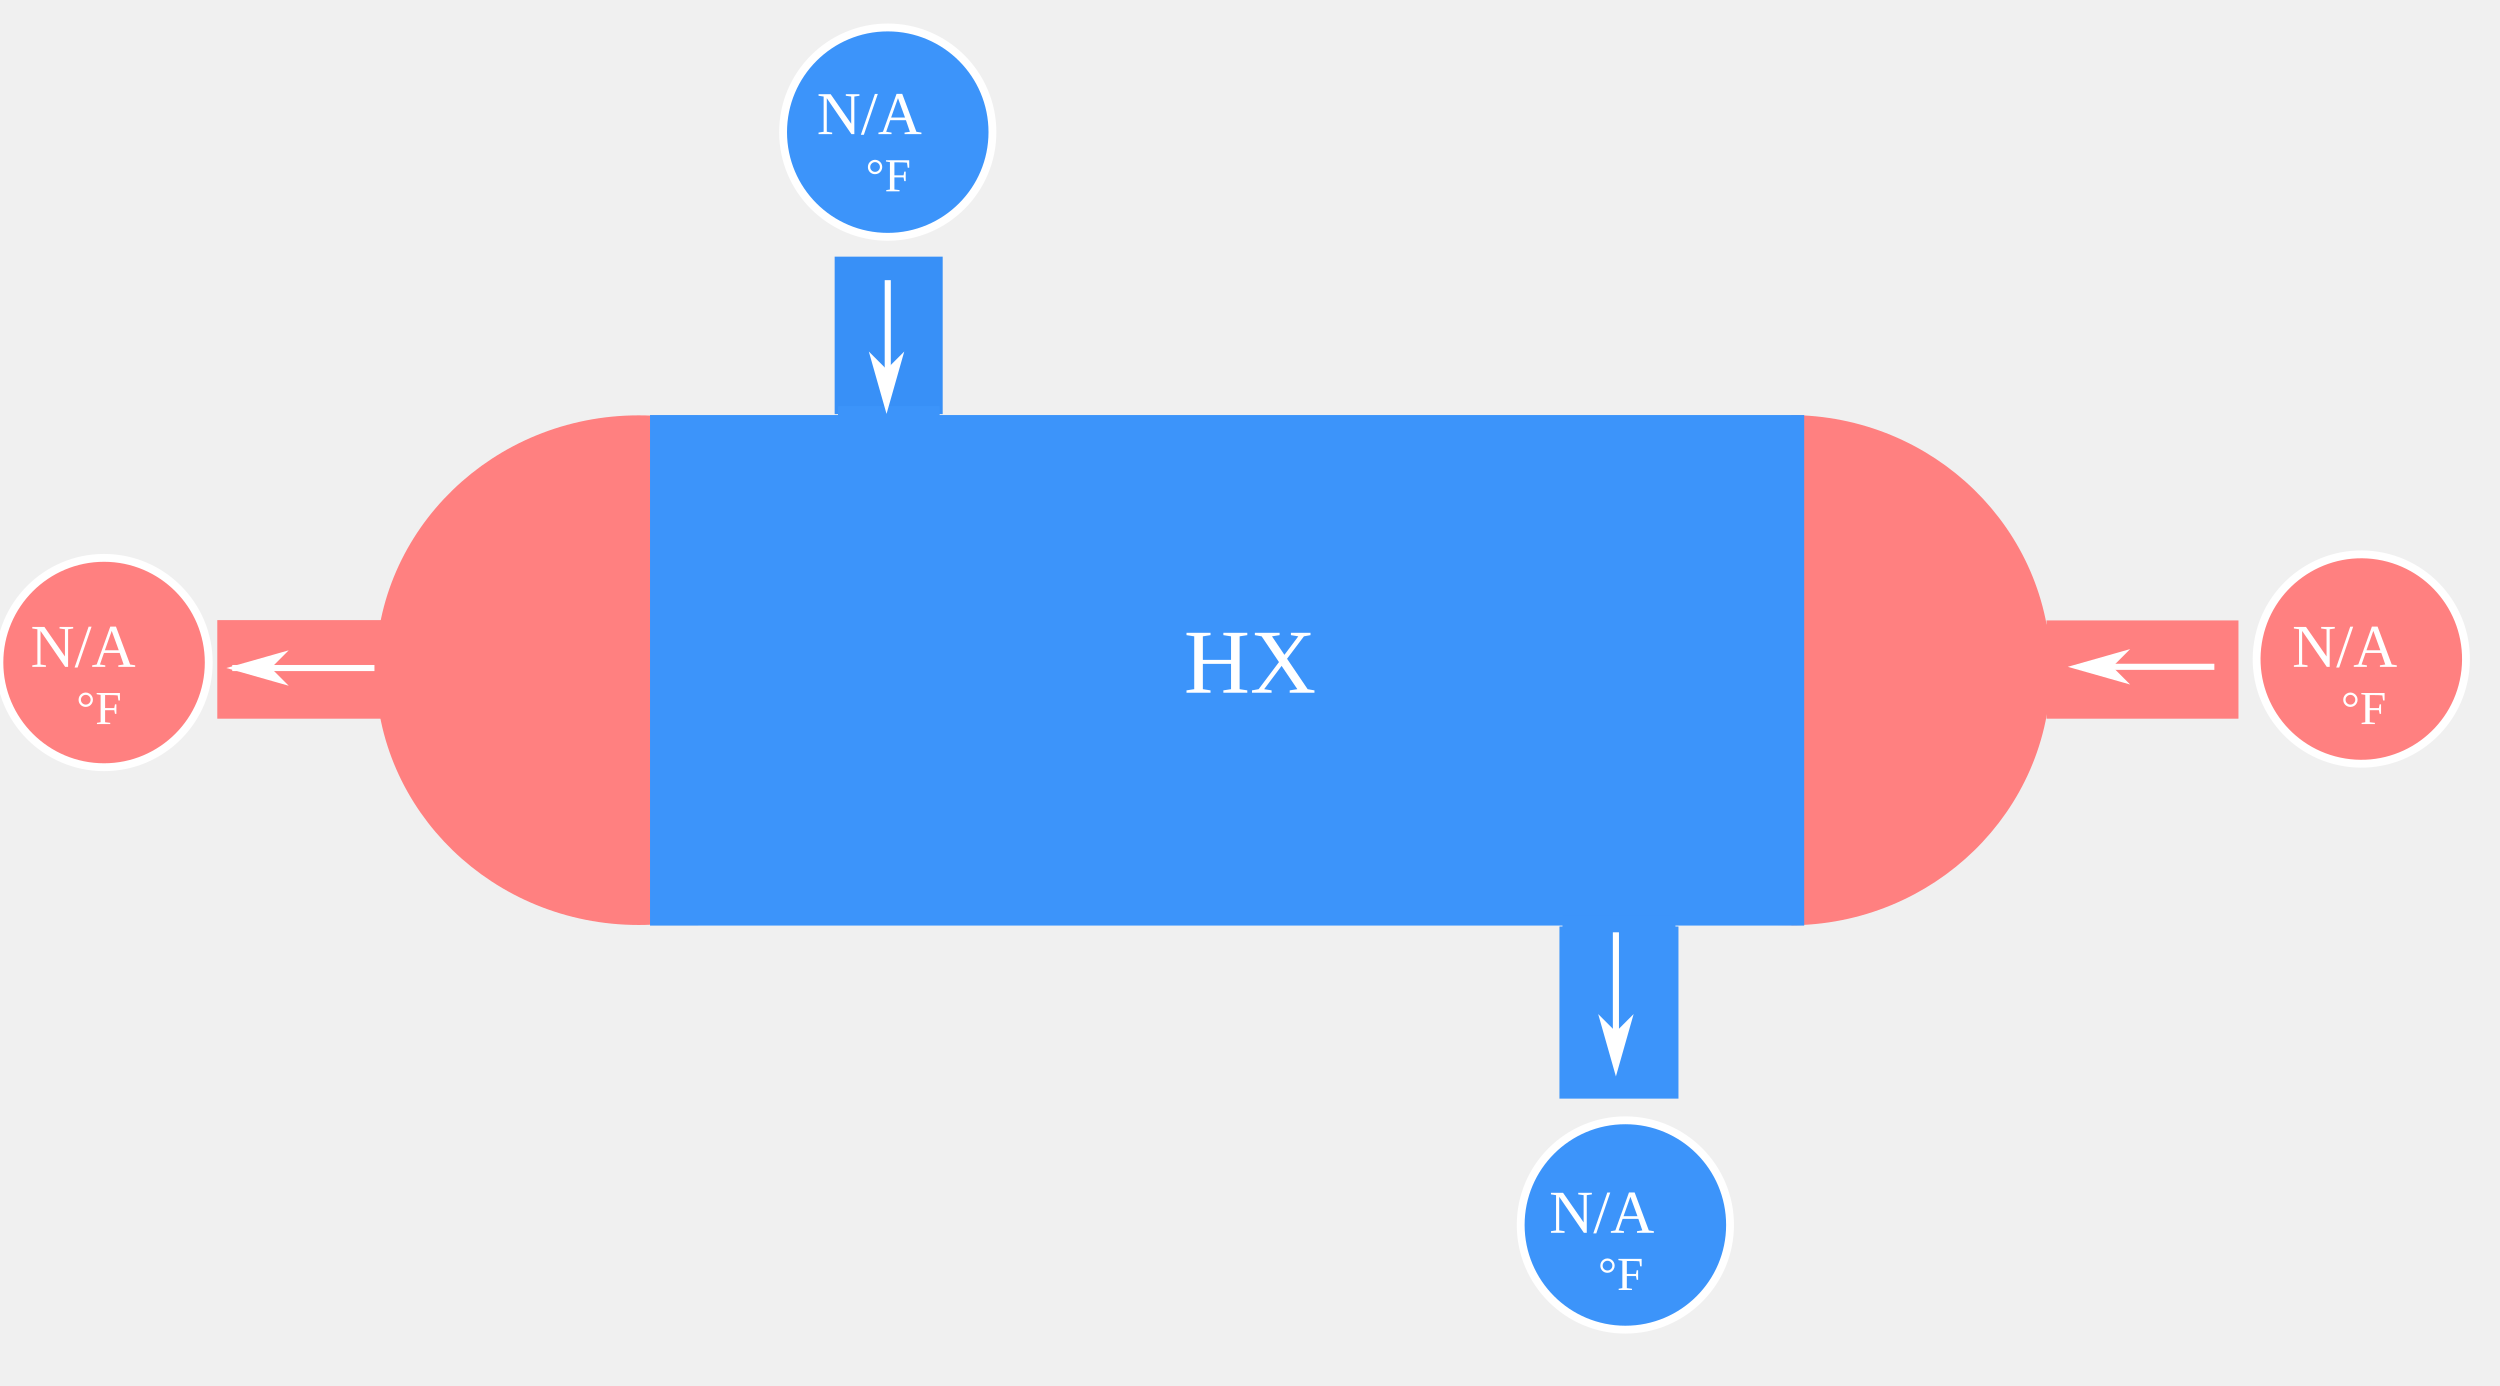
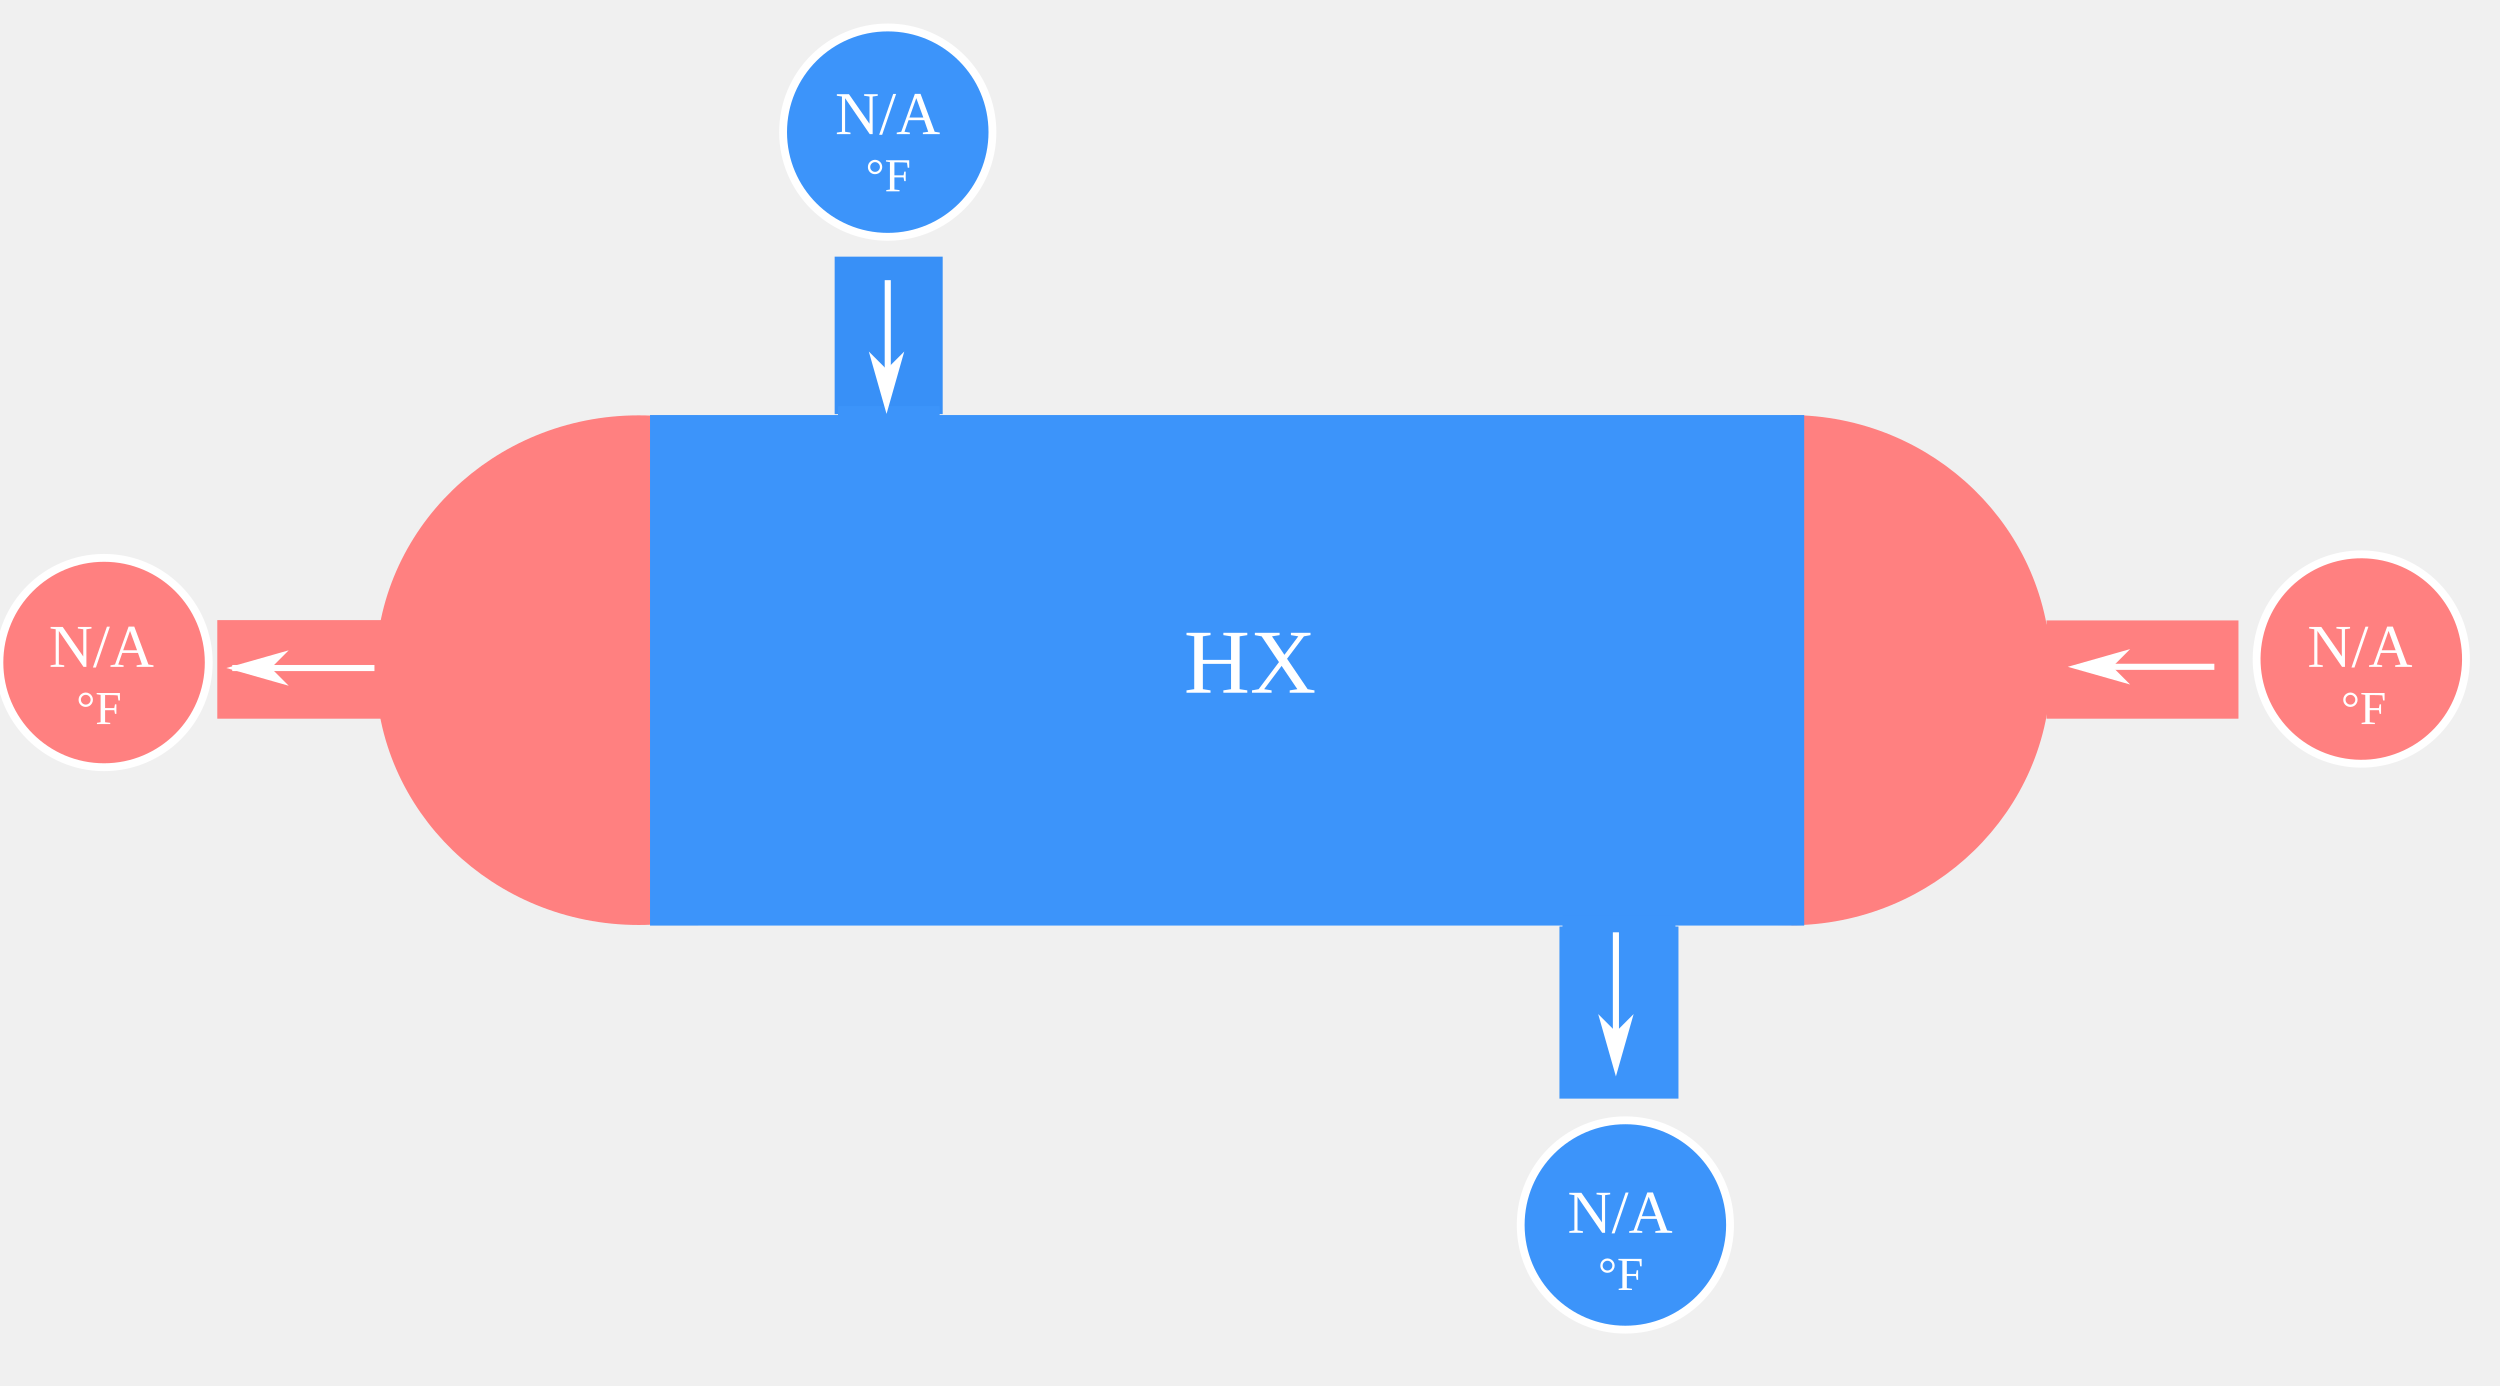
<svg xmlns="http://www.w3.org/2000/svg" version="1.1" id="svg2" x="0px" y="0px" viewBox="0 0 819.2 454" style="enable-background:new 0 0 819.2 1024;" xml:space="preserve">
  <style type="text/css">
	a:hover{text-decoration: none;}
	.st0{fill:#FF8080;stroke:#fff;stroke-width:0;}
	.st1{fill:#FF8080;stroke:#fff;stroke-width:0;}
	.st2{fill:#FFFFFF;stroke:#fff;stroke-width:0;}
	.st3{fill:#3C94FA;stroke:#fff;stroke-width:0;}
	.st4{fill:none;}
	.st5{fill:#FF8080;}
	.st6{fill:#0073F9;fill-opacity:0.765;stroke:#fff;stroke-width:0;}
	.st7{fill:#3C94FA;stroke:#fff;stroke-width:0;}
	.st9{font-size:30px;fill:white;}
	.st10{fill-rule:evenodd;clip-rule:evenodd;fill:#3C94FA;}
	.st11{fill-rule:evenodd;clip-rule:evenodd;fill:#FF8080;}
	.st12{font-size:11.659px;}
	.st13{fill-rule:evenodd;clip-rule:evenodd;fill:#FFFFFF;stroke:#FFFFFF;}
	.st14{opacity:0.847;fill:none;stroke:#0000FF;stroke-width:2.574;stroke-linecap:round;stroke-dasharray:2.574,7.722;enable-background:new    ;}
	.st15{fill:white;font-size:15.545px;}
	.st16{font-size:13.602px;}
	.st17{fill:none;stroke:#FFFFFF;stroke-width:2;stroke-miterlimit:10;}
	.st18{fill:#FF8080;stroke:#fff;stroke-width:2.574;stroke-linecap:round;enable-background:new    ;}
	.st19{fill:#3F0700;}
	.st20{fill:white;font-size:20px;}
	.st21{fill:#3C94FA;stroke:#fff;stroke-width:2.574;stroke-linecap:round;enable-background:new    ;}
	.st22{fill:none;stroke:#FFFFFF;stroke-width:1.691;stroke-linecap:round;stroke-linejoin:round;stroke-dasharray:1.691,5.072;}
	.st23{opacity:0.44;fill:#FFFFFF;stroke:#FFFFFF;stroke-width:1.691;stroke-linecap:round;stroke-linejoin:round;}
	.st24{fill:#FFFFFF;}
	.st26{fill:none;stroke:#FFFFFF;stroke-width:1.691;stroke-linecap:round;stroke-linejoin:round;display:none;}
	.st27{font-size:13.888px;}
	.hide{display:none;}
</style>
  <defs>
	</defs>
  <path id="path6736" class="st0" d="  M586.3,136c-47.3,0-85.7,37.4-85.7,83.6c0,46.2,38.4,83.6,85.7,83.6c0,0,0,0,0,0c47.3,0,85.7-37.4,85.7-83.6c0,0,0,0,0,0  C672,173.5,633.7,136,586.3,136z" />
  <ellipse id="path4552" class="st1" cx="209.3" cy="219.6" rx="86.2" ry="83.5">
</ellipse>
  <rect id="rect6794" x="228.8" y="136" class="st2" width="358.2" height="167.3">
</rect>
  <g>
    <rect id="center-rect" x="213" y="136" class="st3" width="378.2" height="167.3">
	</rect>
    <text x="50%" y="50%" text-anchor="middle" id="asset_name" class="st8 st9">HX</text>
  </g>
  <path id="path6276" class="st4" d="  M300.3,301.7l-69.7-0.1v-81.9v-81.9l111.8-0.2c61.5-0.1,141.3-0.2,177.5-0.2l65.8,0v82.3v82.3l-107.8-0.1  C418.5,301.8,338.6,301.7,300.3,301.7L300.3,301.7z" />
  <rect id="rect-pink-left" x="71.2" y="203.2" class="st5" width="54.5" height="32.3">
</rect>
  <rect id="rect7266-48" x="273.5" y="84.1" class="st6" width="35.4" height="51.6">
</rect>
  <rect id="rect7266-48-9" x="511" y="303.6" class="st7" width="39" height="56.4">
</rect>
  <rect id="rect7266-8" x="670.6" y="203.3" class="st5" width="62.9" height="32.2">
</rect>
  <rect id="rect8490" x="274.6" y="133.1" class="st10" width="33.3" height="4.5" />
  <rect id="rect8490-0" x="136.5" y="204.5" class="st11" width="13.5" height="29.7" />
  <rect id="rect8490-5" x="512" y="299.9" class="st10" width="37" height="10.4" />
  <rect id="rect8490-5-0" x="668.9" y="204.6" class="st11" width="3.4" height="29.5" />
  <text transform="matrix(1 0 0 1 264.8091 103.4043)" class="st8 st12"> </text>
  <path class="st4" d="" />
  <path id="path4487" class="st13" d="M290.5,121.7l-4.8-4.8l4.8,16.9l4.8-16.9L290.5,121.7z" />
  <path id="path4286" class="st13" d="  M290.5,131.4" />
  <path class="st4" d="" />
  <path id="path4487-7" transform="matrix(1 0 0 1 -20 0)" class="st13" d="M108.1,218.9l4.8-4.8L96,218.9l16.9,4.8L108.1,218.9z" />
  <path id="path4286-6" class="st13" d="  M98.4,218.9" />
  <path class="st4" d="" />
  <path id="path4487-4" class="st13" d="M529.5,338.8l-4.8-4.8l4.8,16.9l4.8-16.9L529.5,338.8z" />
  <path id="path4286-2" class="st13" d="  M529.5,348.4" />
  <path class="st4" d="" />
  <path id="path4487-7-5" class="st13" d="M691.5,218.5l4.8-4.8l-16.9,4.8l16.9,4.8L691.5,218.5z" />
  <path id="path4286-6-2" class="st13" d="  M681.9,218.5" />
  <g id="flowRoot4275" transform="translate(-5.73877)">
</g>
  <g>
    <g>
      <circle id="path4295-9-1-4" class="st21" cx="532.6" cy="401.4" r="34.3" />
      <a href="#" id="ShellOutlet">
-         <text transform="matrix(1 0 0 1 507.6403 403.9592)" class="st8 st20">N/A</text>
+         <text transform="matrix(1 0 0 1 513.6403 403.9592)" class="st8 st20">N/A</text>
        <text transform="matrix(1 0 0 1 523.6398 422.7033)" class="st8 st15">°F</text>
      </a>
    </g>
  </g>
  <line class="st17" x1="76.1" y1="218.9" x2="122.7" y2="218.9" />
  <line class="st17" x1="689" y1="218.5" x2="725.6" y2="218.5" />
  <line class="st17" x1="290.9" y1="128.4" x2="290.9" y2="91.8" />
  <line class="st17" x1="529.5" y1="342.1" x2="529.5" y2="305.5" />
  <g>
    <g>
      <circle id="path4295-9-1" class="st18" cx="34.1" cy="217.1" r="34.3" />
      <g>
        <a id="TubeOutlet">
-           <text id="TubeOutlet_n" transform="matrix(1 0 0 1 10 218.5259)" class="st19 st8 st20">N/A</text>
+           <text id="TubeOutlet_n" transform="matrix(1 0 0 1 16 218.5259)" class="st19 st8 st20">N/A</text>
        </a>
        <text transform="matrix(1 0 0 1 25 237.27)" class="st8 st15">°F</text>
      </g>
    </g>
  </g>
  <g>
    <g>
      <ellipse id="path4295-9-1-4-7" transform="matrix(0.1602 -0.9871 0.9871 0.1602 436.5919 945.0707)" class="st18" cx="773.7" cy="216" rx="34.3" ry="34.3" />
      <g>
        <a id="TubeInlet">
-           <text transform="matrix(1 0 0 1 751.0845 218.526)" class="st19 st8 st20">N/A</text>
+           <text transform="matrix(1 0 0 1 756.0845 218.526)" class="st19 st8 st20">N/A</text>
        </a>
        <text transform="matrix(1 0 0 1 767.0841 237.2702)" class="st8 st15">°F</text>
      </g>
    </g>
  </g>
  <g>
    <g>
      <circle id="path4295" class="st21" cx="290.9" cy="43.3" r="34.3" />
      <g>
        <a id="ShellInlet">
-           <text transform="matrix(1 0 0 1 267.6403 43.9592)" class="st8 st20">N/A</text>
+           <text transform="matrix(1 0 0 1 273.6403 43.9592)" class="st8 st20">N/A</text>
        </a>
        <text transform="matrix(1 0 0 1 283.6398 62.7033)" class="st8 st15">°F</text>
      </g>
    </g>
  </g>
  <g>
    <rect id="Rect_TubeInlet_flow" x="597.5" y="210.4" class="st26" width="67.5" height="24.7" />
    <a id="TubeInlet_flow">
      <text transform="matrix(1 0 0 1 605 226)" class="st24 st8 st16" />
    </a>
  </g>
  <g>
    <rect id="Rect_ShellOutlet_flow" x="492.4" y="269.5" class="st26" width="81.8" height="26.7" />
    <a id="ShellOutlet_flow">
      <text transform="matrix(1 0 0 1 503 287)" class="st24 st8 st16" />
    </a>
  </g>
  <g>
    <rect id="Rect_ShellInlet_flow" x="248.7" y="142.8" class="st26" width="87.4" height="26.7" />
    <a id="ShellInlet_flow">
      <text transform="matrix(1 0 0 1 258 161)" class="st24 st8 st27" />
    </a>
  </g>
  <g>
    <rect id="Rect_TubeOutlet_flow" x="129.4" y="207.4" class="st26" width="79.8" height="24.7" />
    <a id="TubeOutlet_flow">
      <text transform="matrix(1 0 0 1 135 225)" class="st24 st8 st16" />
    </a>
  </g>
</svg>
